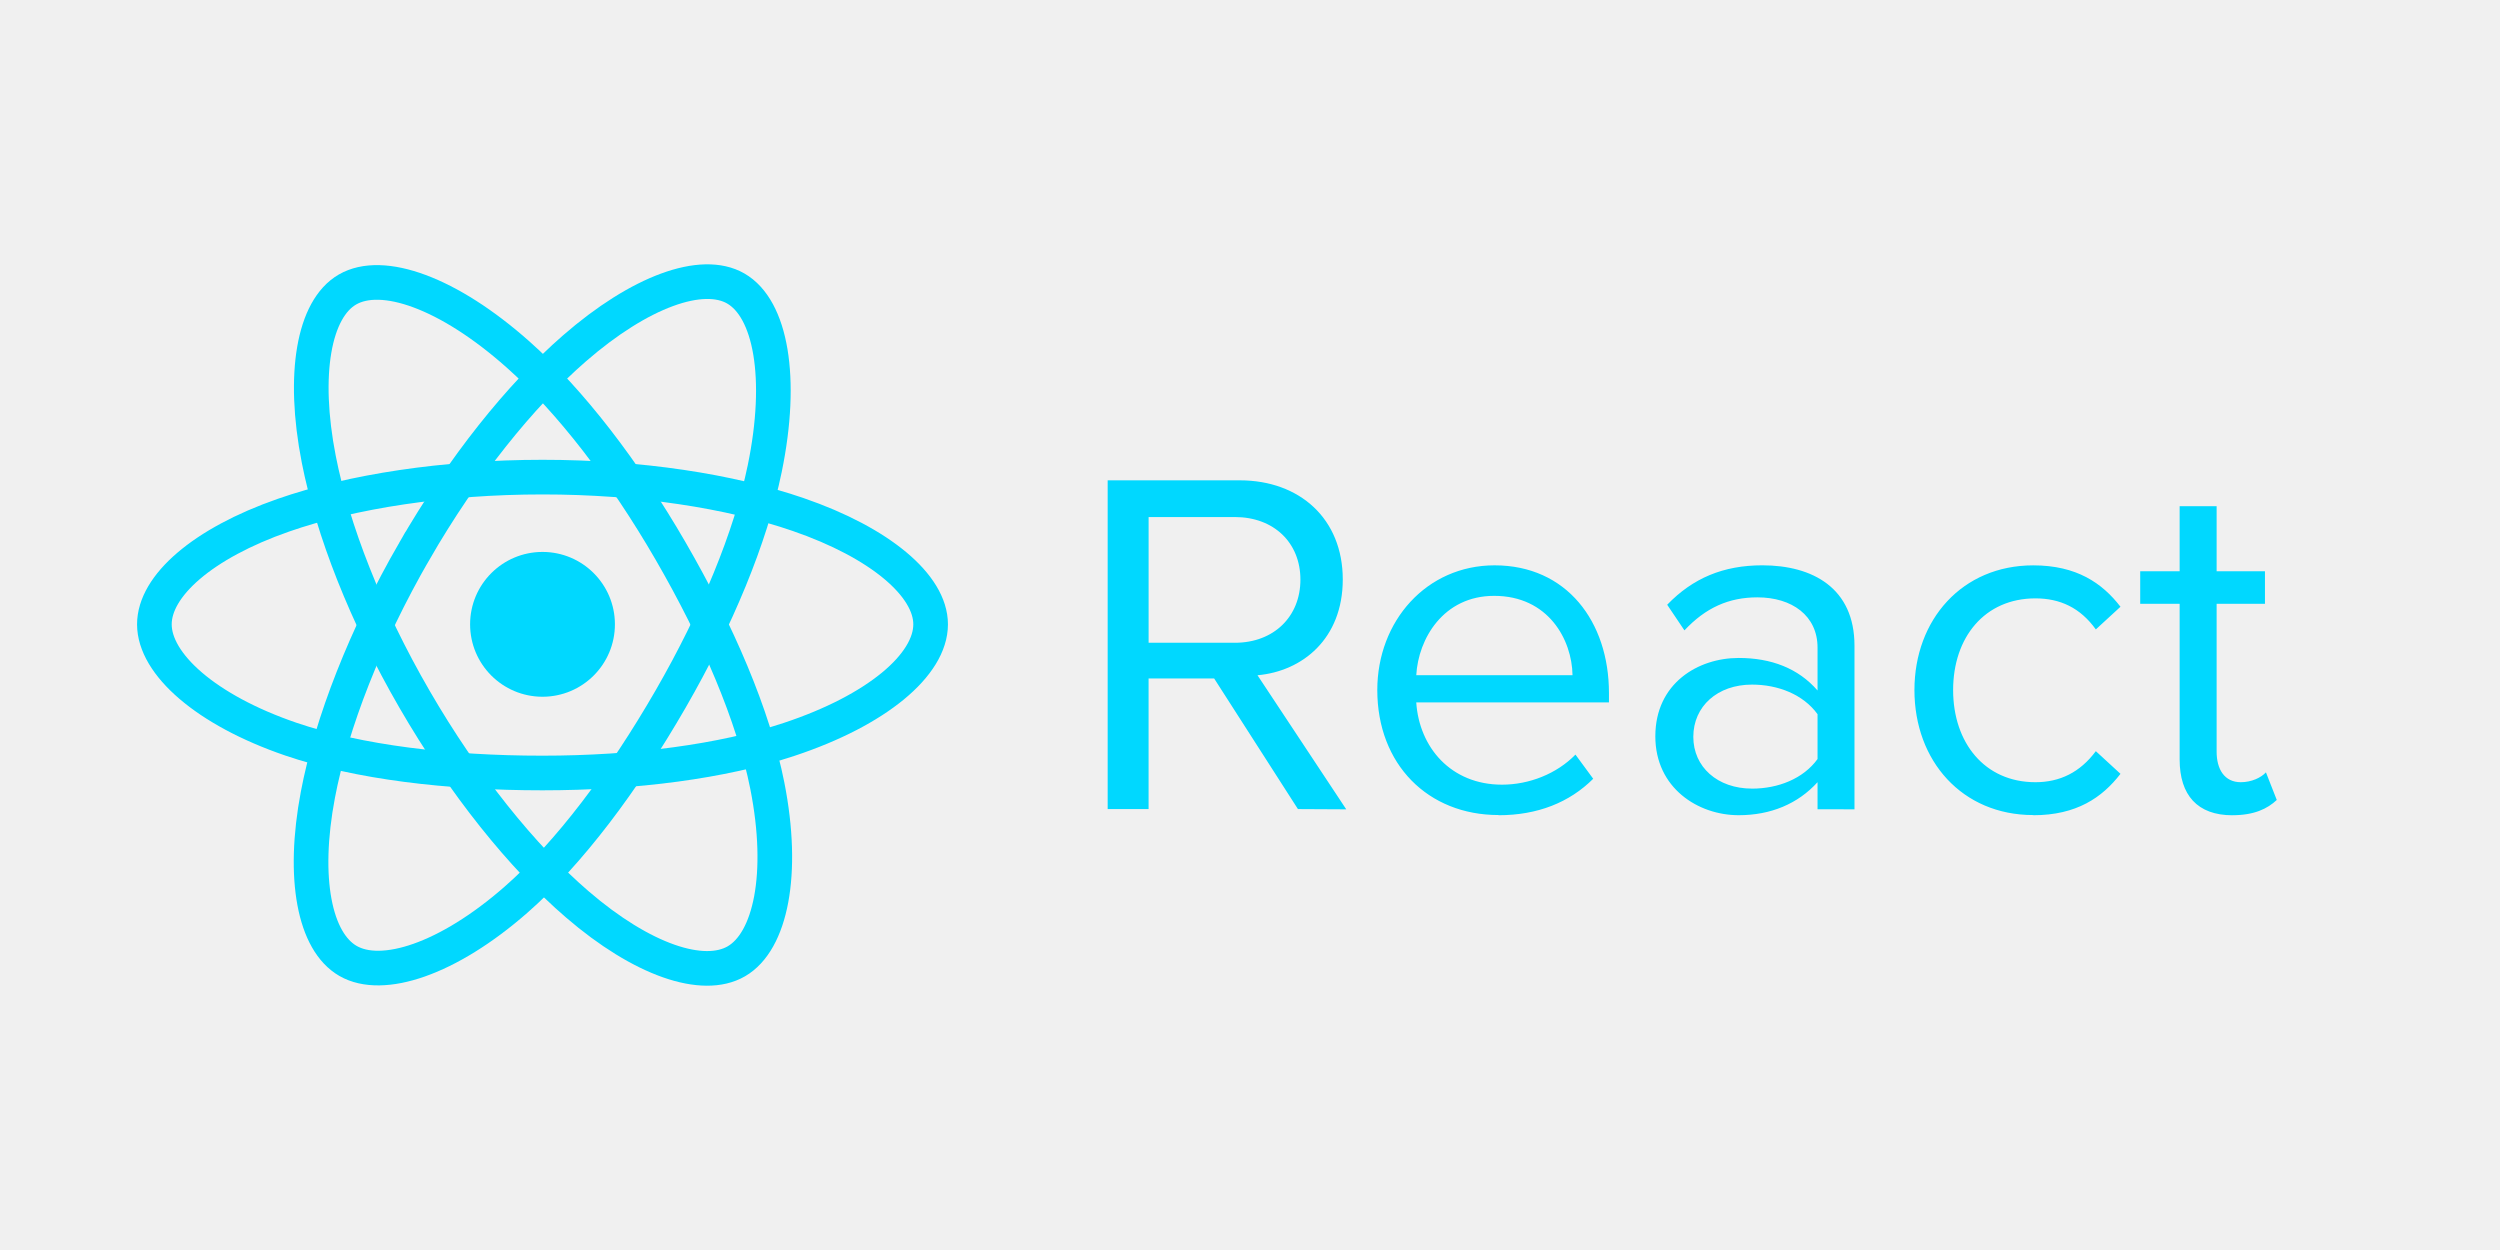
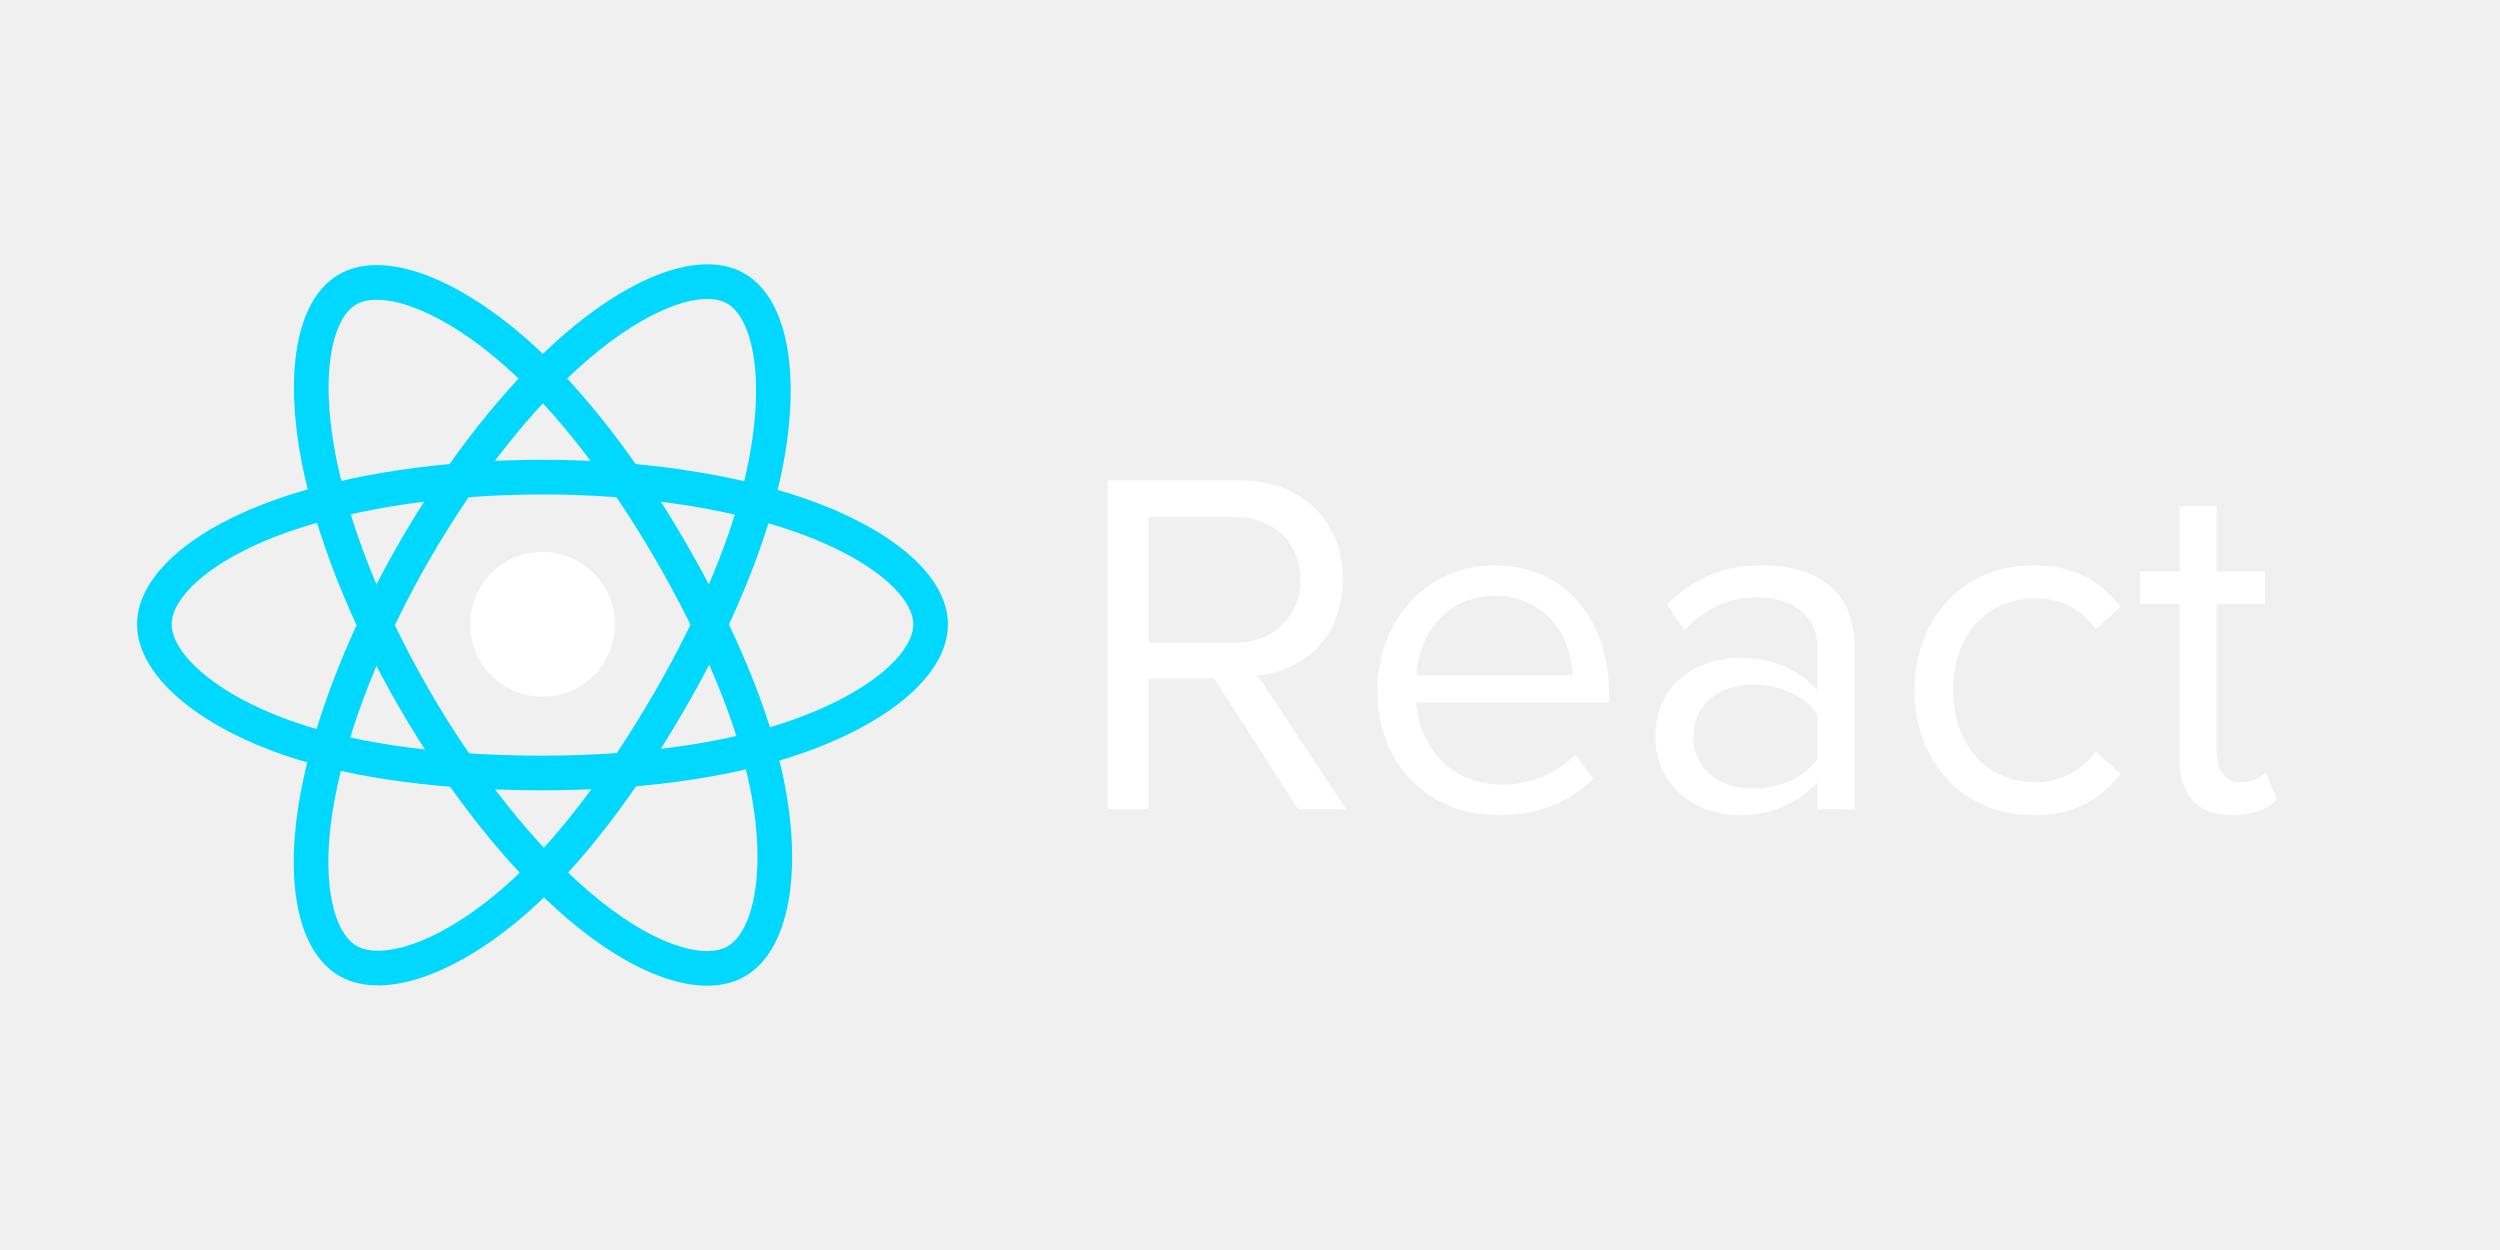
<svg xmlns="http://www.w3.org/2000/svg" width="120" height="60" fill-rule="evenodd">
  <g transform="matrix(.06928 0 0 .06928 7.367398 13.50533)" fill="none">
-     <circle r="50.167" cy="237.628" cx="269.529" fill="#00d8ff" />
+     <circle r="50.167" cy="237.628" cx="269.529" fill="#fff" />
    <g stroke="#00d8ff" stroke-width="24">
      <path d="M269.53 135.628c67.356 0 129.928 9.665 177.107 25.907 56.844 19.57 91.794 49.233 91.794 76.093 0 27.99-37.04 59.503-98.083 79.728-46.15 15.29-106.88 23.272-170.818 23.272-65.554 0-127.63-7.492-174.3-23.44-59.046-20.182-94.61-52.103-94.61-79.56 0-26.642 33.37-56.076 89.415-75.616 47.355-16.51 111.472-26.384 179.486-26.384z" />
      <path d="M180.736 186.922c33.65-58.348 73.28-107.724 110.92-140.48C337.006 6.976 380.163-8.48 403.43 4.937c24.248 13.983 33.042 61.814 20.067 124.796-9.8 47.618-33.234 104.212-65.176 159.6-32.75 56.788-70.25 106.82-107.377 139.272-46.98 41.068-92.4 55.93-116.185 42.213-23.08-13.3-31.906-56.92-20.834-115.233 9.355-49.27 32.832-109.745 66.8-168.664z" />
      <path d="M180.82 289.482C147.075 231.2 124.1 172.195 114.51 123.227c-11.544-59-3.382-104.11 19.864-117.566 24.224-14.024 70.055 2.244 118.14 44.94 36.356 32.28 73.688 80.837 105.723 136.173 32.844 56.733 57.46 114.21 67.036 162.582 12.117 61.213 2.31 107.984-21.453 121.74-23.057 13.348-65.25-.784-110.24-39.5-38.013-32.71-78.682-83.253-112.76-142.115z" />
    </g>
  </g>
-   <path d="M64.62 38.848l-4.26-6.436c2.153-.19 4.093-1.75 4.093-4.6 0-2.9-2.058-4.756-4.945-4.756h-6.34v15.78h1.964v-6.27h3.147l4.022 6.27zm-5.347-7.997h-4.14v-6.033h4.14c1.87 0 3.147 1.23 3.147 3.005s-1.278 3.03-3.147 3.03zm12.658 8.28c1.87 0 3.407-.615 4.543-1.75l-.852-1.16c-.9.923-2.224 1.443-3.525 1.443-2.46 0-3.975-1.798-4.117-3.95h9.25v-.45c0-3.43-2.035-6.128-5.49-6.128-3.265 0-5.63 2.674-5.63 5.986 0 3.573 2.437 6 5.82 6zm3.55-6.72h-7.5c.095-1.75 1.3-3.81 3.738-3.81 2.603 0 3.738 2.106 3.762 3.81zm13.534 6.436v-7.855c0-2.768-2.01-3.857-4.424-3.857-1.87 0-3.336.615-4.566 1.893l.828 1.23c1.017-1.088 2.13-1.585 3.502-1.585 1.656 0 2.887.875 2.887 2.413v2.058c-.923-1.065-2.224-1.562-3.786-1.562-1.94 0-4 1.207-4 3.762 0 2.484 2.058 3.786 4 3.786 1.538 0 2.84-.544 3.786-1.585v1.3zm-4.92-.994c-1.656 0-2.816-1.04-2.816-2.484 0-1.467 1.16-2.508 2.816-2.508 1.254 0 2.46.473 3.147 1.42v2.153c-.686.946-1.893 1.42-3.147 1.42zm13.5 1.278c2.082 0 3.312-.852 4.188-1.987l-1.183-1.088c-.757 1.017-1.727 1.49-2.9 1.49-2.437 0-3.95-1.893-3.95-4.424s1.514-4.4 3.95-4.4c1.183 0 2.153.45 2.9 1.49l1.183-1.088c-.875-1.136-2.106-1.987-4.188-1.987-3.407 0-5.702 2.603-5.702 5.986 0 3.407 2.295 6 5.702 6zm9.56 0c1.04 0 1.68-.308 2.13-.733l-.52-1.325c-.237.26-.7.473-1.207.473-.78 0-1.16-.615-1.16-1.467v-7.098h2.32V27.42h-2.32v-3.123h-1.775v3.123h-1.893v1.562h1.893v7.477c0 1.704.852 2.674 2.532 2.674z" fill="#00d8ff" />
+   <path d="M64.62 38.848l-4.26-6.436c2.153-.19 4.093-1.75 4.093-4.6 0-2.9-2.058-4.756-4.945-4.756h-6.34v15.78h1.964v-6.27h3.147l4.022 6.27zm-5.347-7.997h-4.14v-6.033h4.14c1.87 0 3.147 1.23 3.147 3.005s-1.278 3.03-3.147 3.03zm12.658 8.28c1.87 0 3.407-.615 4.543-1.75l-.852-1.16c-.9.923-2.224 1.443-3.525 1.443-2.46 0-3.975-1.798-4.117-3.95h9.25v-.45c0-3.43-2.035-6.128-5.49-6.128-3.265 0-5.63 2.674-5.63 5.986 0 3.573 2.437 6 5.82 6zm3.55-6.72h-7.5c.095-1.75 1.3-3.81 3.738-3.81 2.603 0 3.738 2.106 3.762 3.81zm13.534 6.436v-7.855c0-2.768-2.01-3.857-4.424-3.857-1.87 0-3.336.615-4.566 1.893l.828 1.23c1.017-1.088 2.13-1.585 3.502-1.585 1.656 0 2.887.875 2.887 2.413v2.058c-.923-1.065-2.224-1.562-3.786-1.562-1.94 0-4 1.207-4 3.762 0 2.484 2.058 3.786 4 3.786 1.538 0 2.84-.544 3.786-1.585v1.3zm-4.92-.994c-1.656 0-2.816-1.04-2.816-2.484 0-1.467 1.16-2.508 2.816-2.508 1.254 0 2.46.473 3.147 1.42v2.153c-.686.946-1.893 1.42-3.147 1.42zm13.5 1.278c2.082 0 3.312-.852 4.188-1.987l-1.183-1.088c-.757 1.017-1.727 1.49-2.9 1.49-2.437 0-3.95-1.893-3.95-4.424s1.514-4.4 3.95-4.4c1.183 0 2.153.45 2.9 1.49l1.183-1.088c-.875-1.136-2.106-1.987-4.188-1.987-3.407 0-5.702 2.603-5.702 5.986 0 3.407 2.295 6 5.702 6zm9.56 0c1.04 0 1.68-.308 2.13-.733l-.52-1.325c-.237.26-.7.473-1.207.473-.78 0-1.16-.615-1.16-1.467v-7.098h2.32V27.42h-2.32v-3.123h-1.775v3.123h-1.893v1.562h1.893v7.477c0 1.704.852 2.674 2.532 2.674z" fill="#ffffff" />
</svg>
